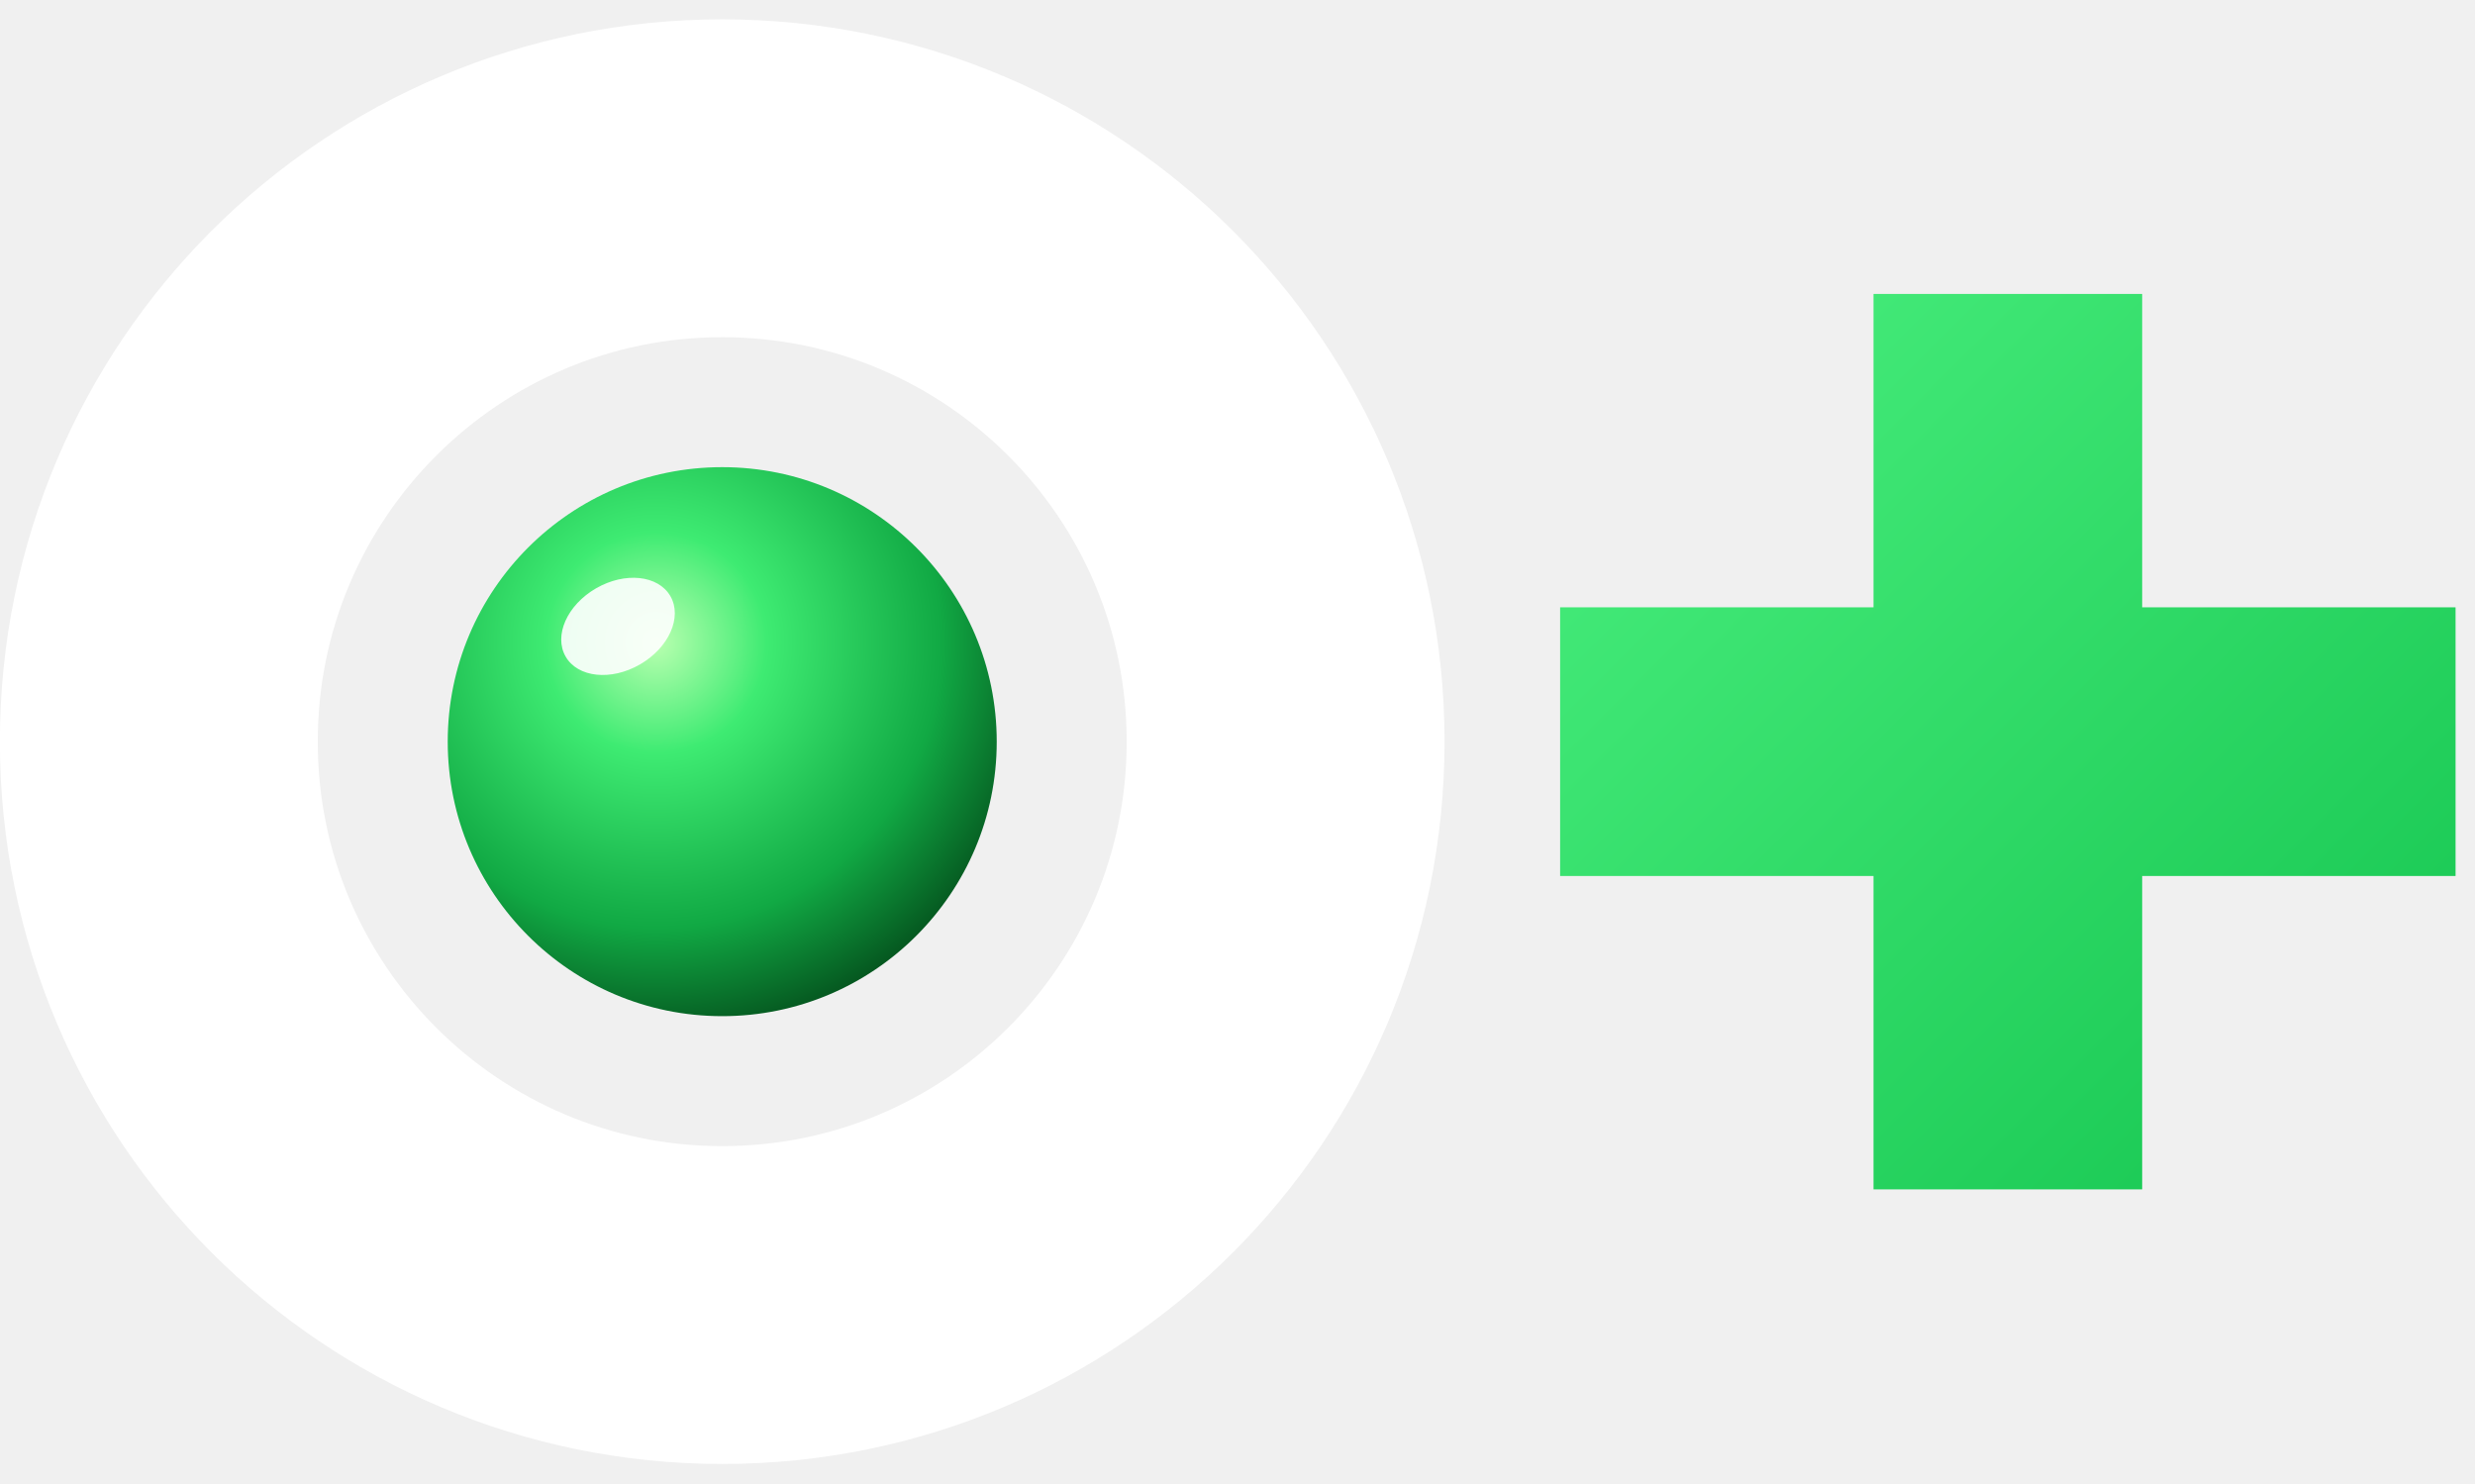
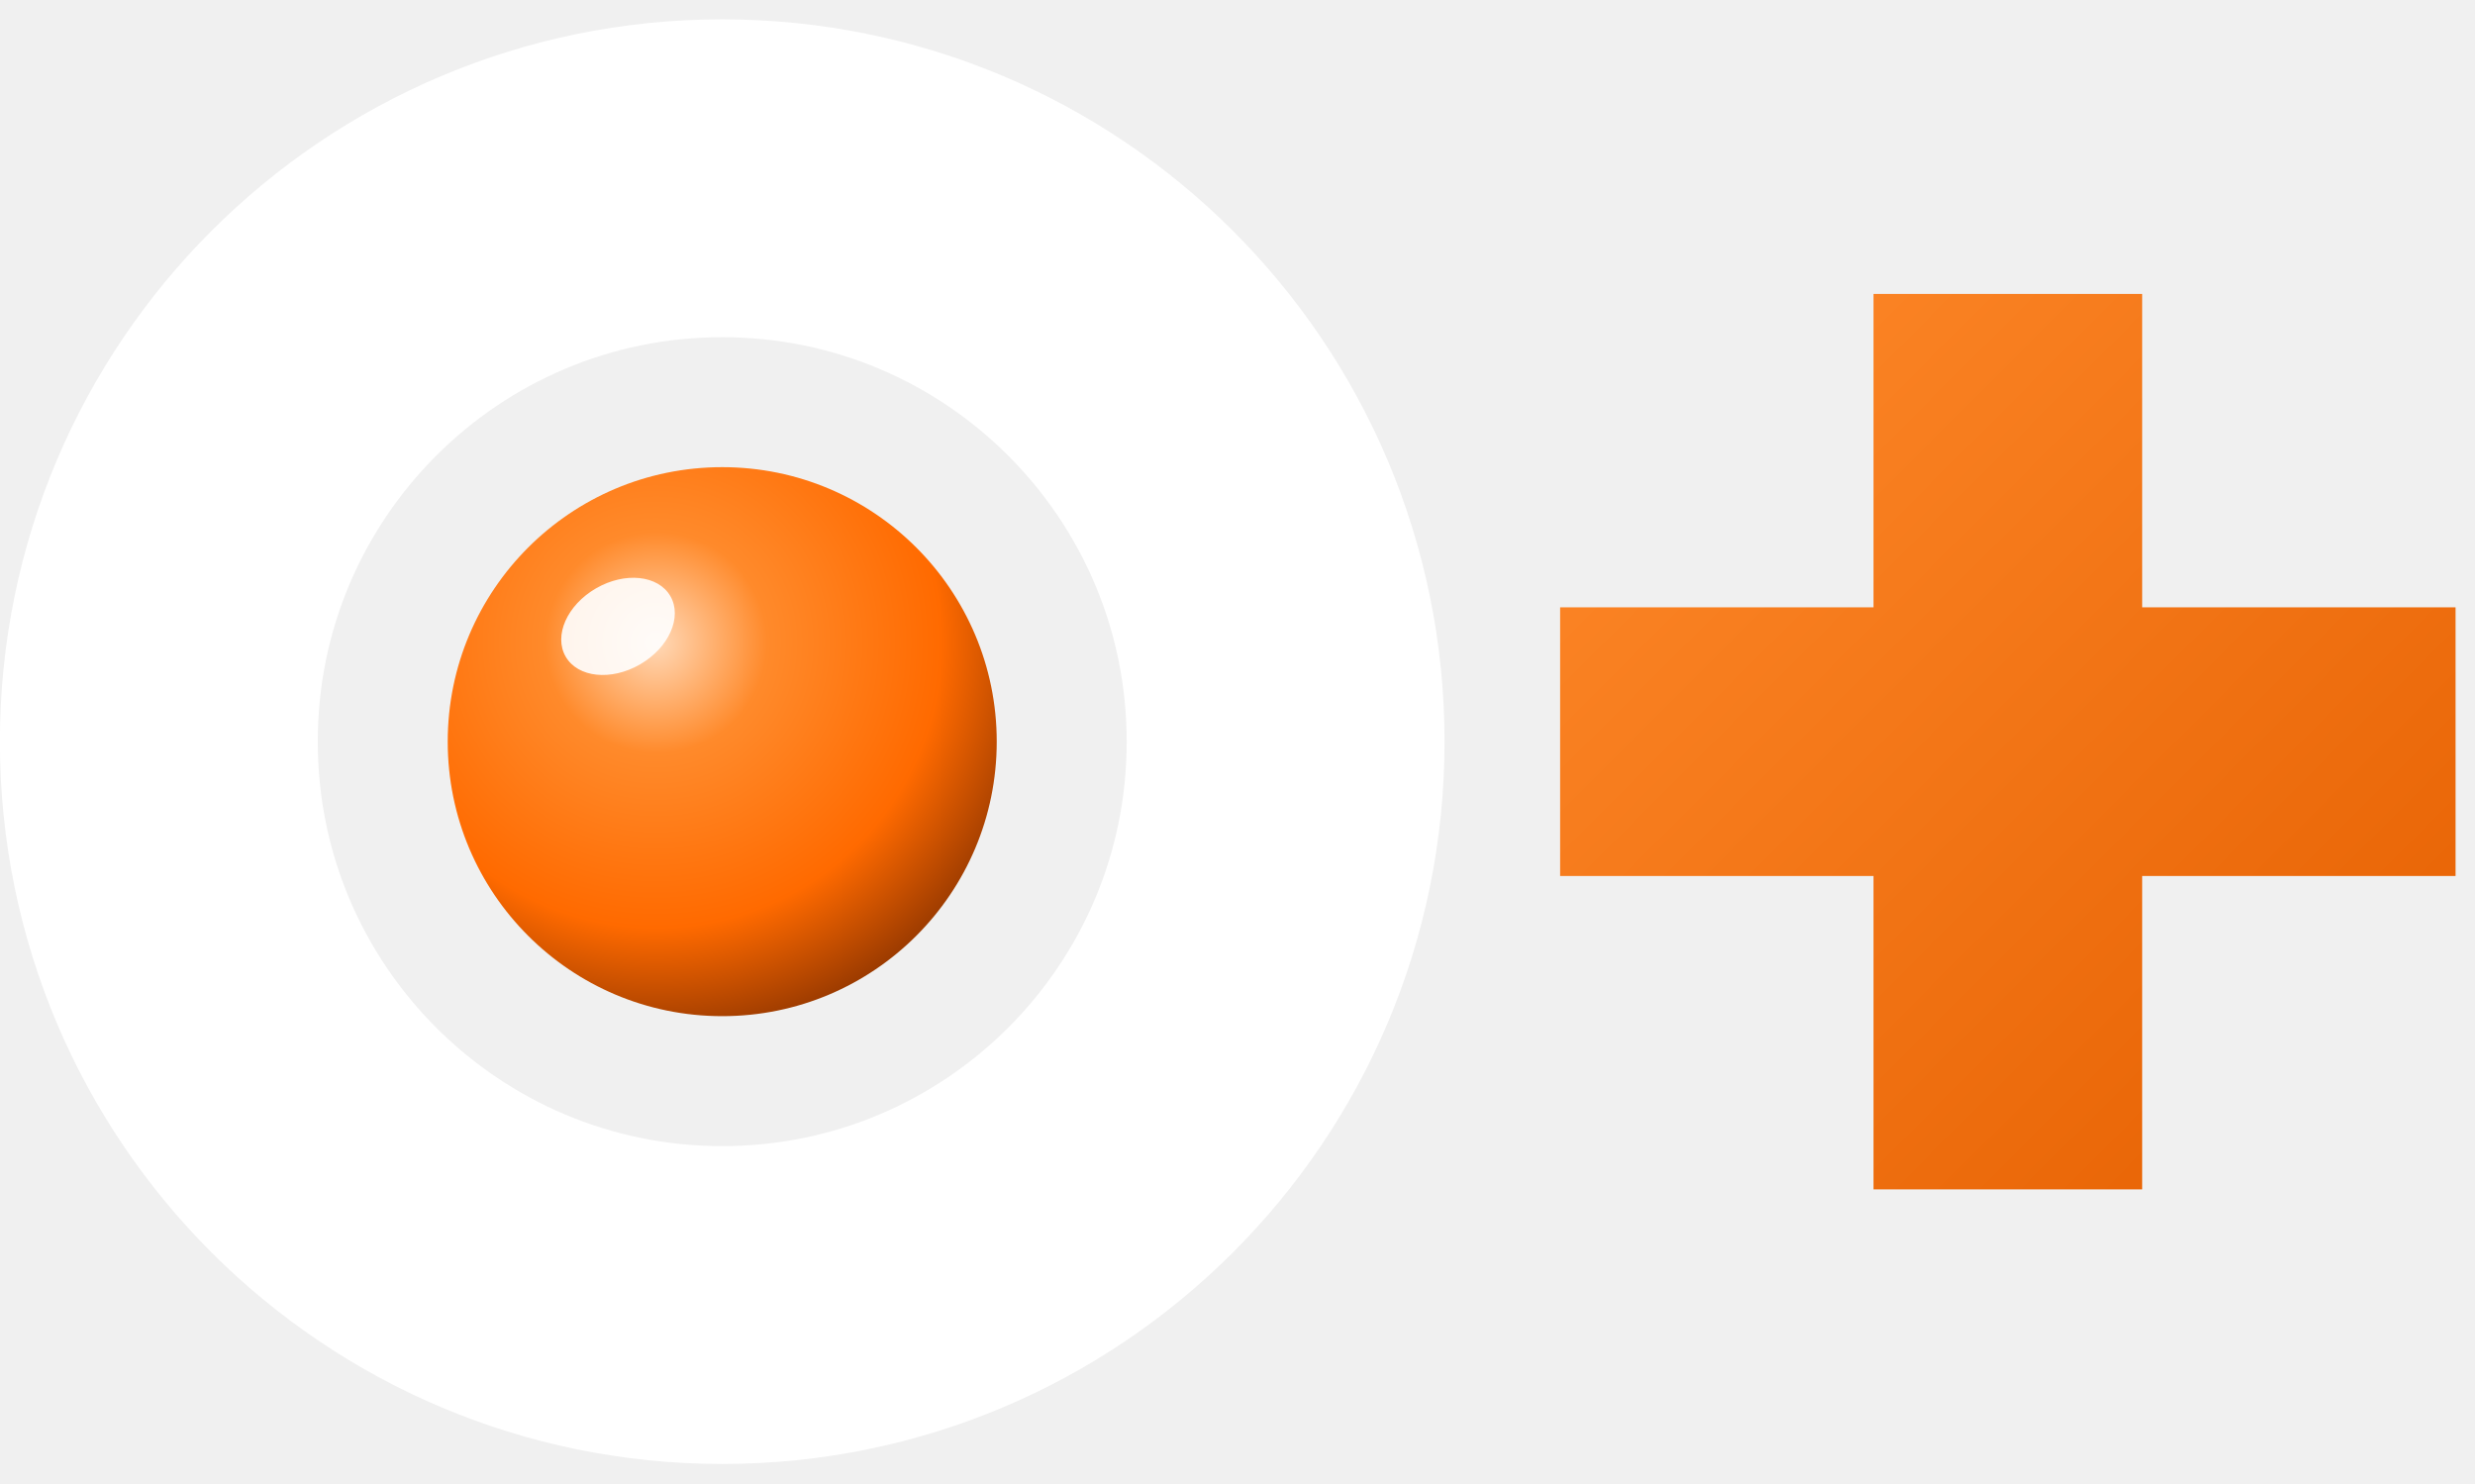
<svg xmlns="http://www.w3.org/2000/svg" viewBox="0 26.1 127.31 76.3" role="img" aria-label="Observe+">
  <defs>
    <radialGradient id="aesfera" cx="38%" cy="32%" r="72%">
-       <stop offset="0" stop-color="#B9FFB0" />
-       <stop offset=".28" stop-color="#3EEB72" />
-       <stop offset=".72" stop-color="#11A944" />
-       <stop offset="1" stop-color="#05561F" />
+       <stop offset="0" stop-color="#FFD9B8" />
+       <stop offset=".28" stop-color="#FF8A2B" />
+       <stop offset=".72" stop-color="#FF6A00" />
+       <stop offset="1" stop-color="#9A3A00" />
    </radialGradient>
    <linearGradient id="amais" x1="0" y1="0" x2="1" y2="1">
-       <stop offset="0" stop-color="#4BF07F" />
-       <stop offset="1" stop-color="#14C44F" />
+       <stop offset="0" stop-color="#FF8A2B" />
+       <stop offset="1" stop-color="#E55F00" />
    </linearGradient>
  </defs>
  <circle cx="37.15" cy="64.25" r="28.98" fill="none" stroke="#FFFFFF" stroke-width="16.35" />
  <circle cx="37.15" cy="64.25" r="14.12" fill="url(#aesfera)" />
  <ellipse cx="31.79" cy="58.32" rx="3.11" ry="2.26" fill="#fff" opacity=".9" transform="rotate(-30 31.79 58.32)" />
  <path fill="url(#amais)" d="M96.37 41.22h13.82v16.12h16.12v13.82h-16.12v16.12h-13.82v-16.12h-16.12v-13.82h16.12z" />
</svg>
